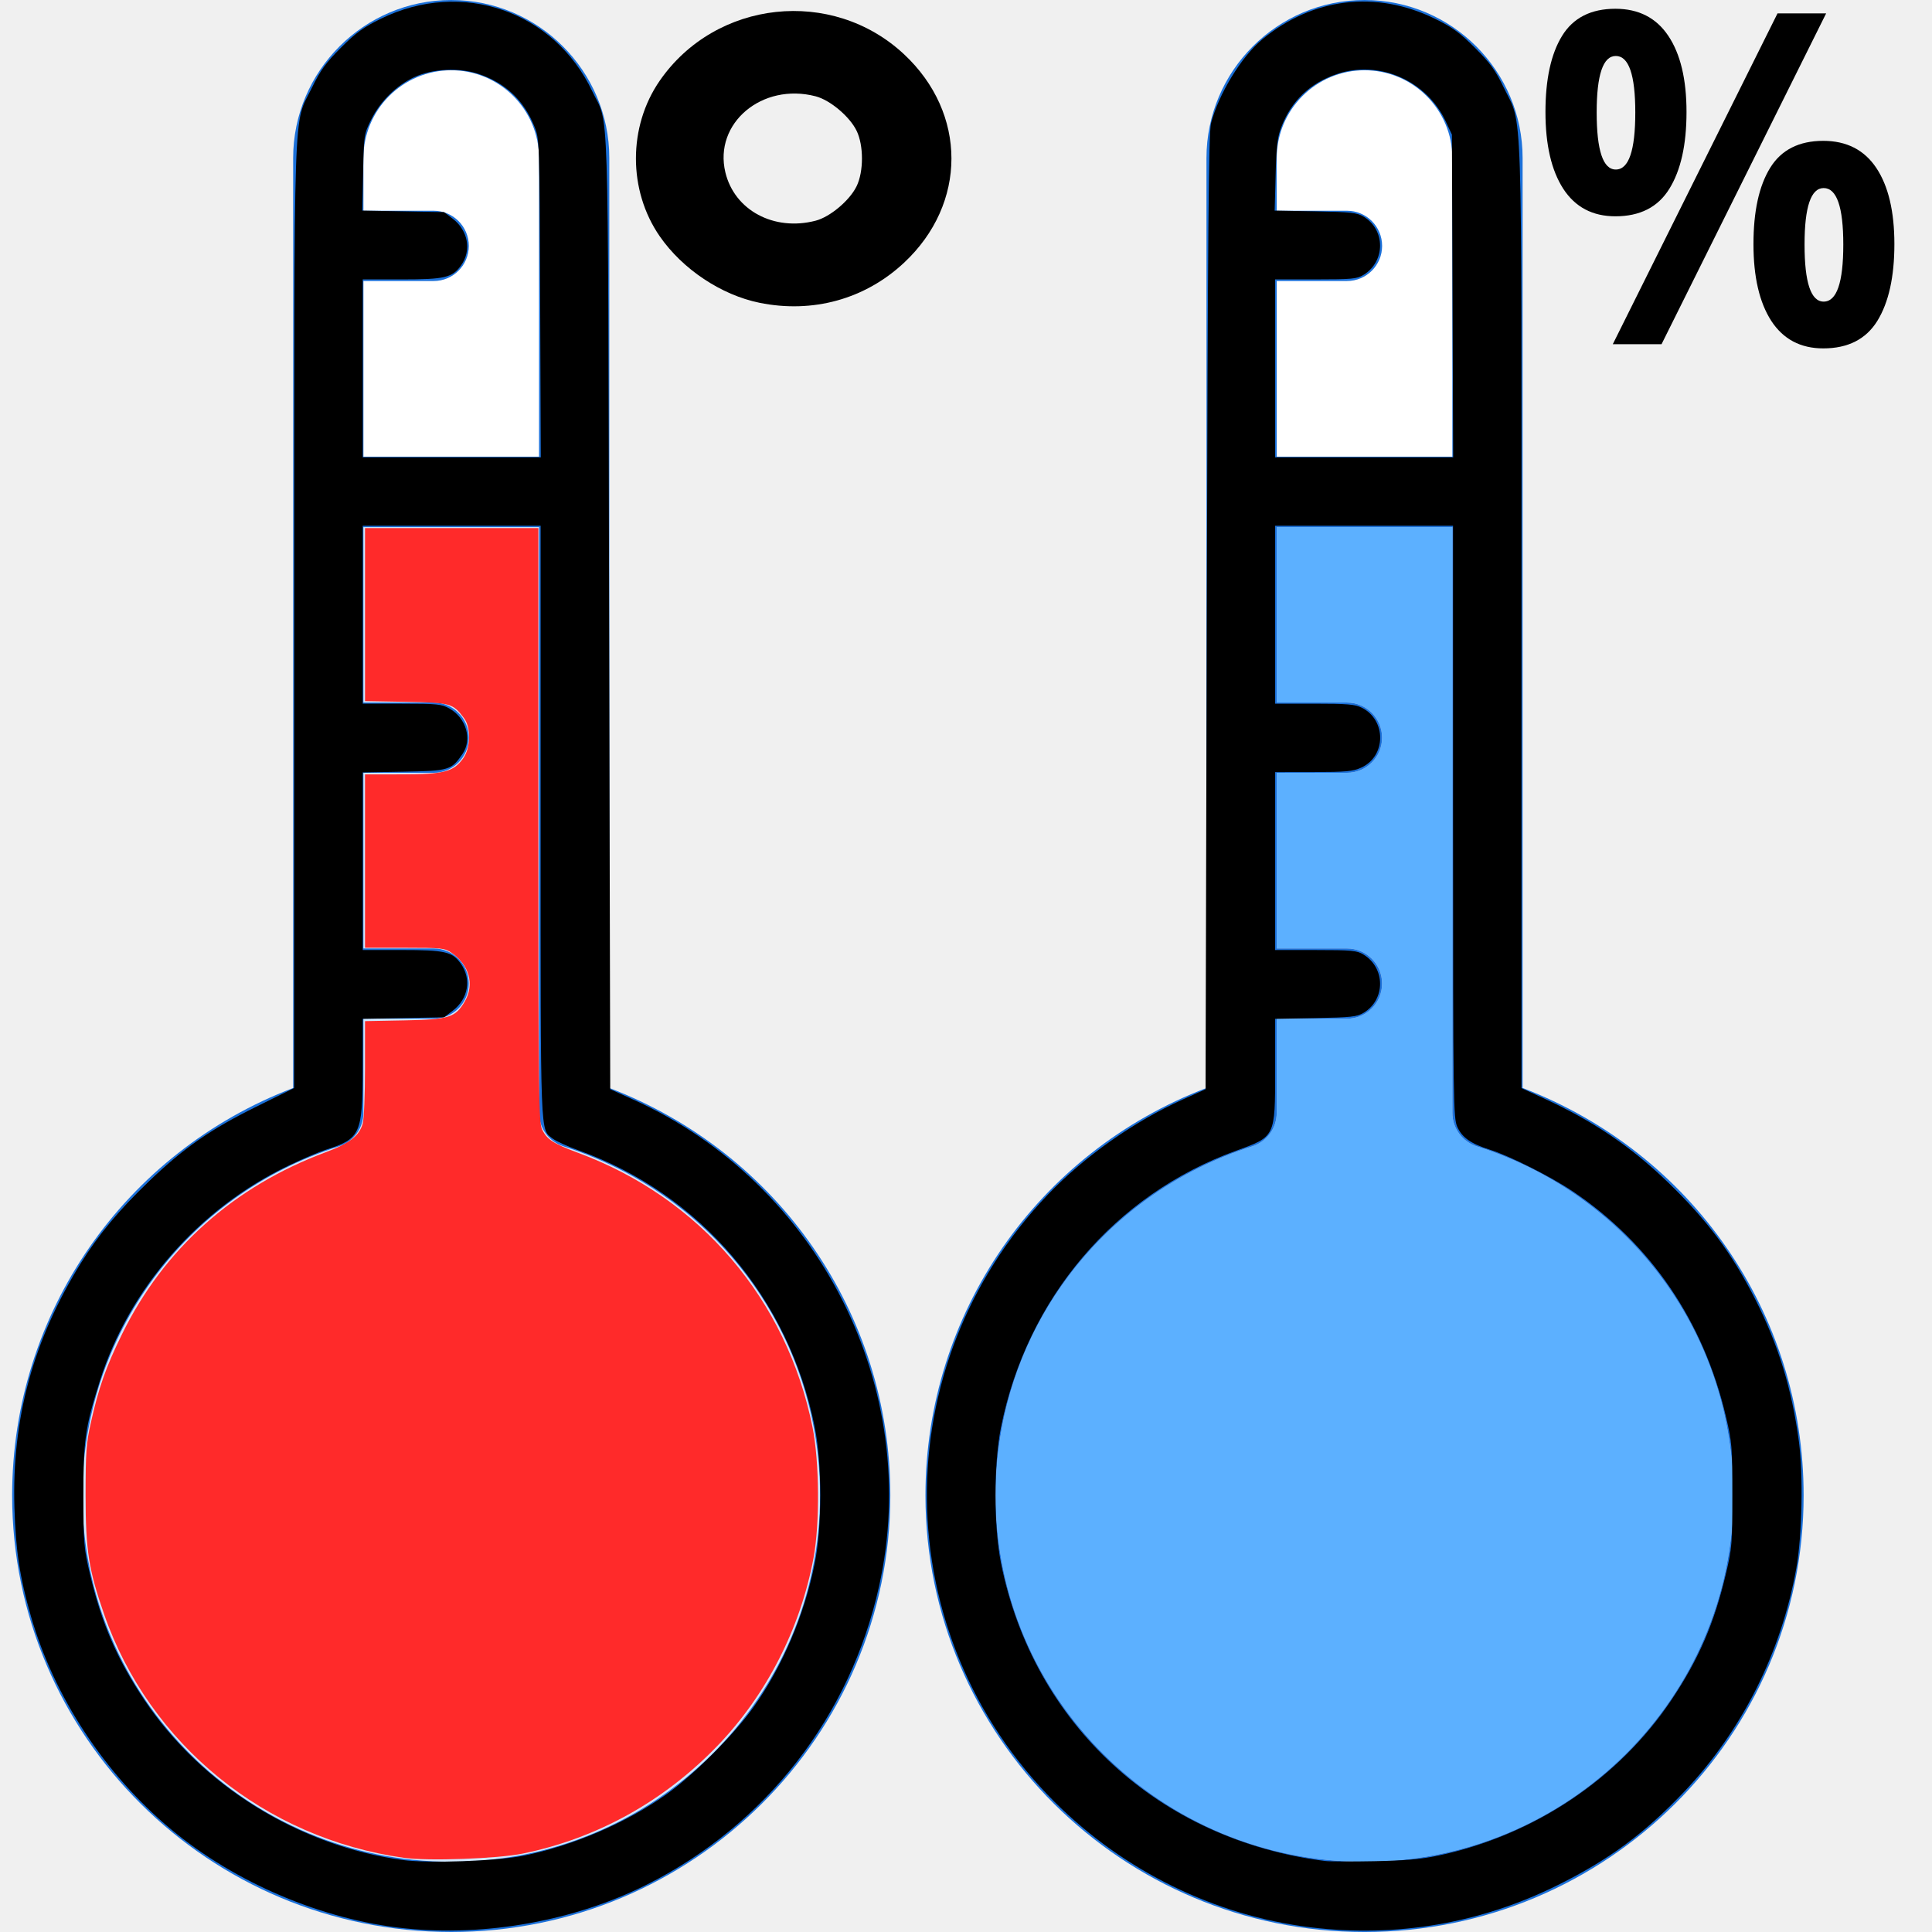
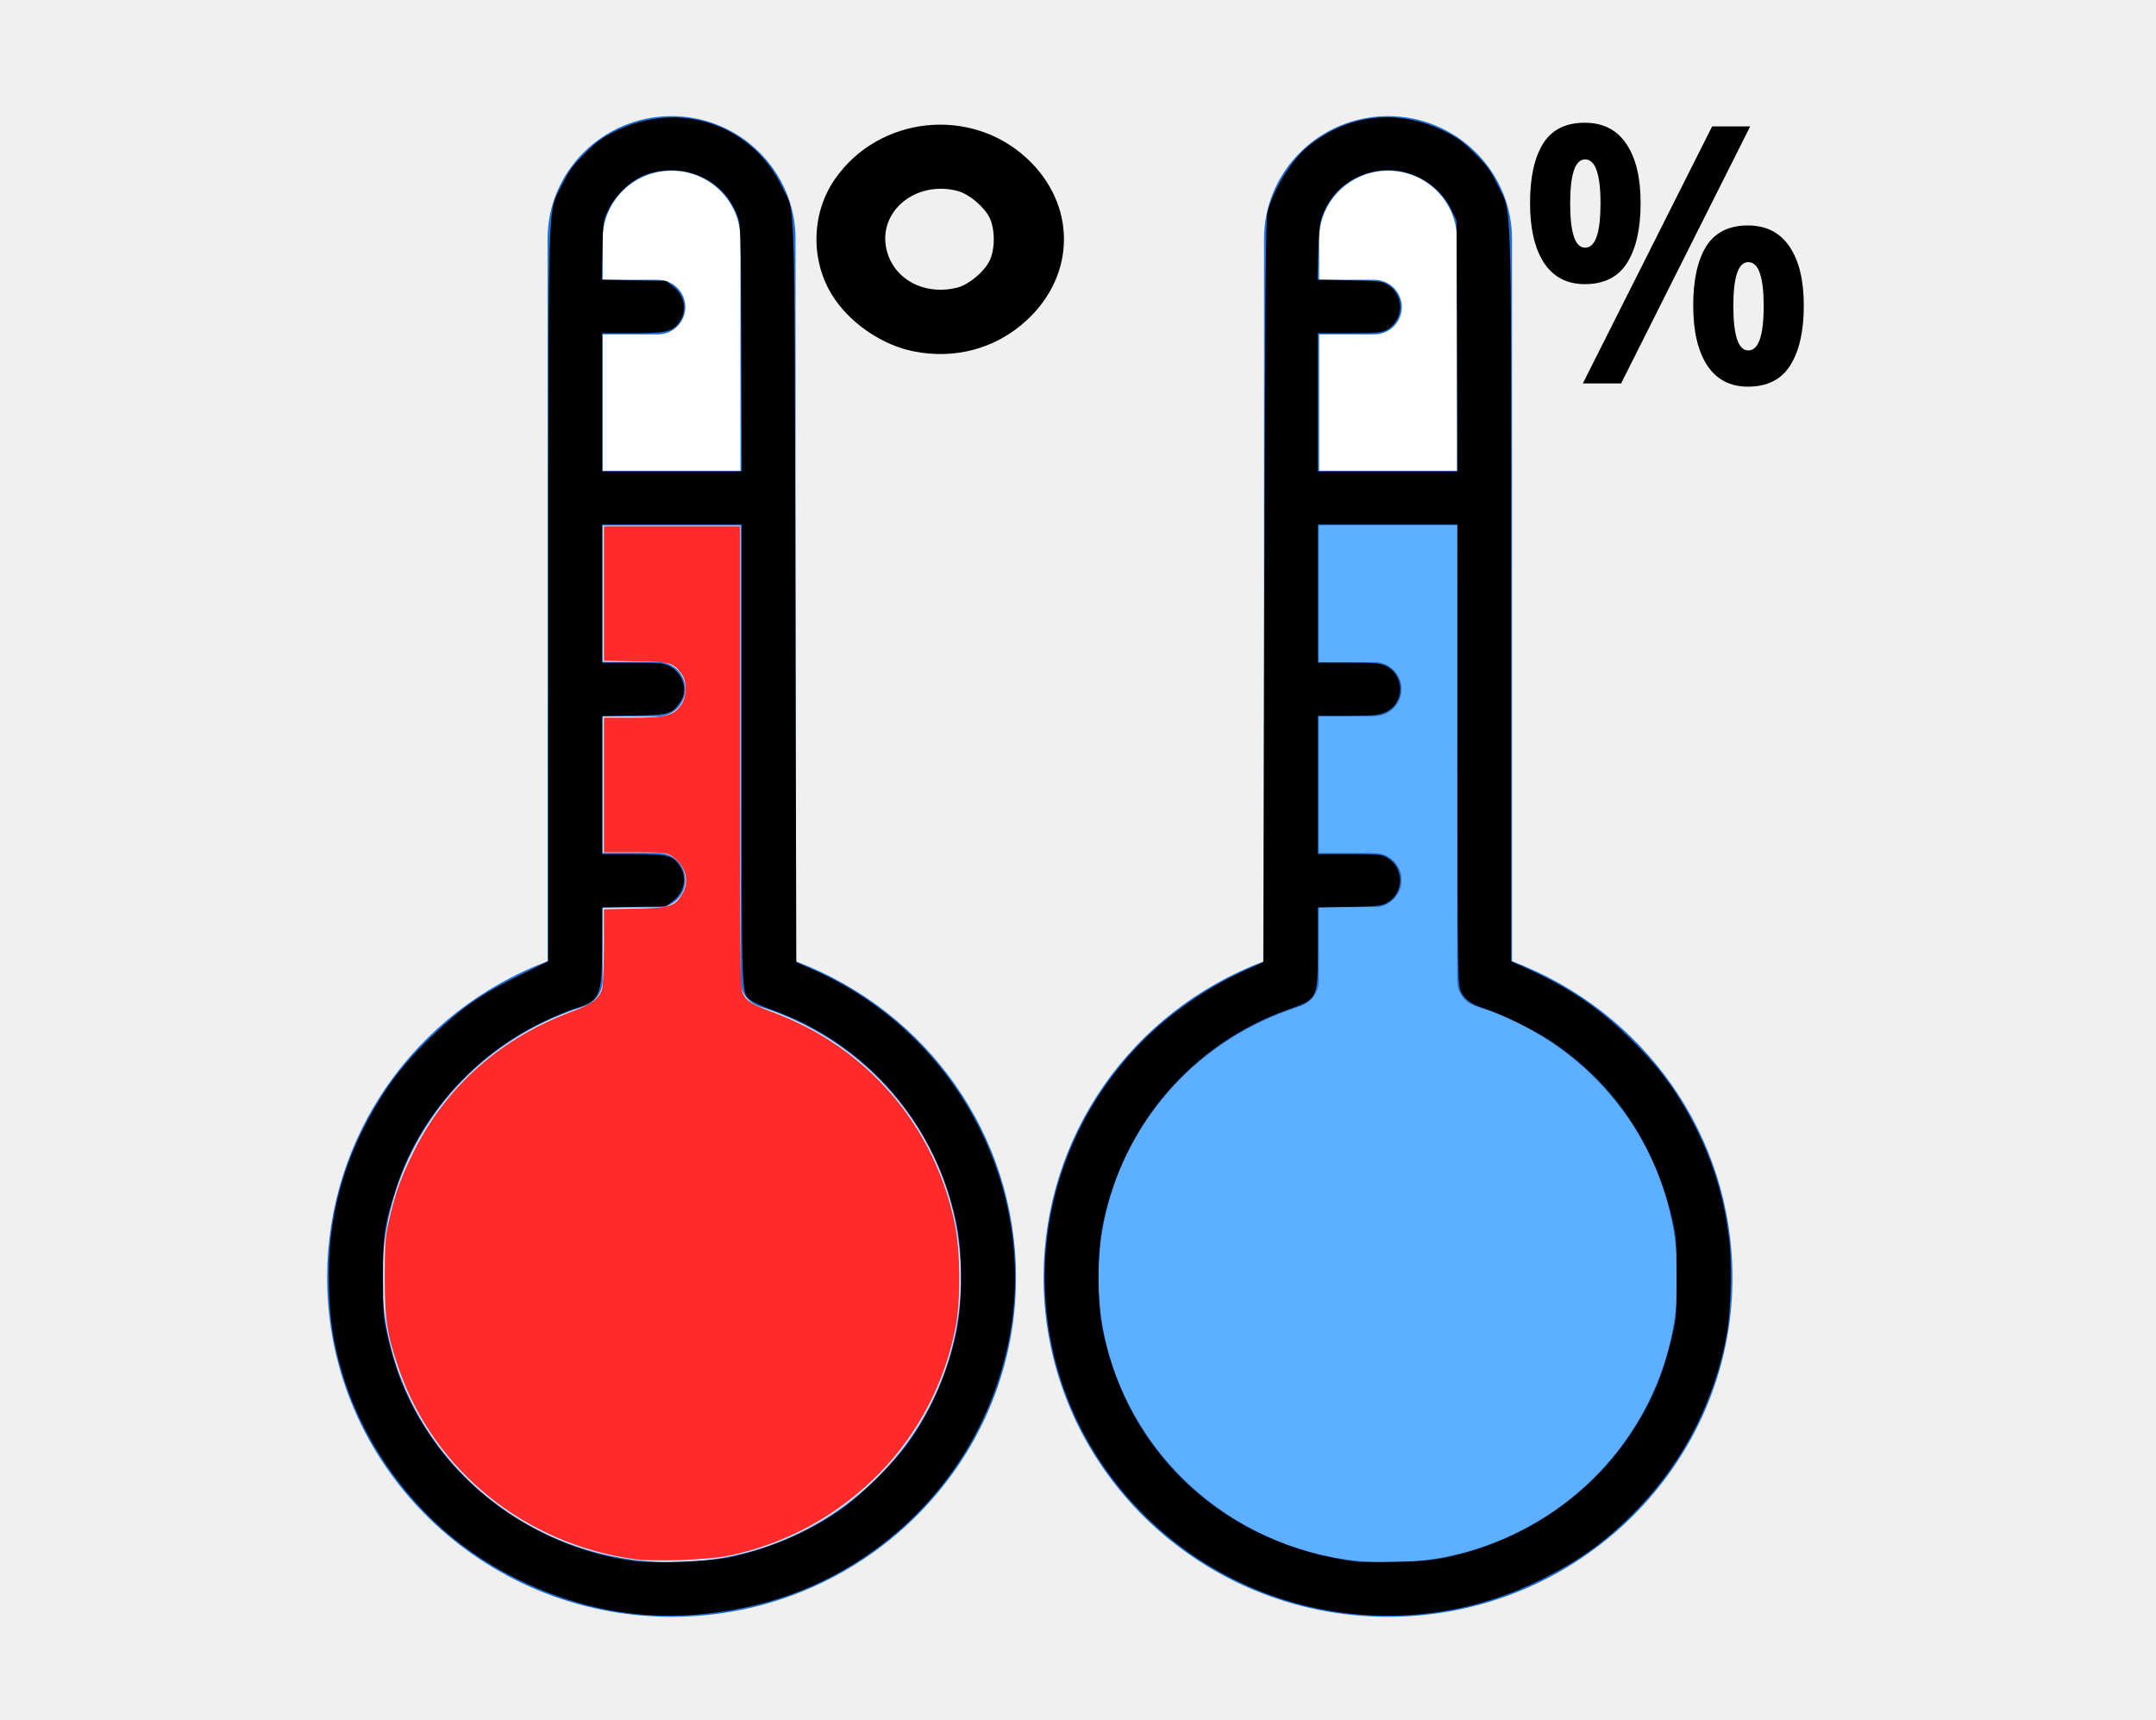
- <svg xmlns="http://www.w3.org/2000/svg" version="1.1" id="temperaturecomparison" viewBox="0 0 204 220" enable-background="new 0 0 204 220" xml:space="preserve" width="512" height="512">
+ <svg xmlns="http://www.w3.org/2000/svg" version="1.1" id="temperaturecomparison" viewBox="0 0 143.065 123.117" enable-background="new 0 0 204 220" xml:space="preserve" width="359.065" height="286.527">
  <defs id="defs12054" />
-   <g id="g12041" transform="translate(-6.617266)">
+   <g id="g12041" transform="matrix(0.4929866,0,0,0.4882812,17.79832,8.311688)">
    <path fill="#d0e8ff" d="M 62.789,130.539 C 61.129,130.012 60,128.471 60,126.727 V 60.02 H 40 V 80 h 8 c 2.211,0 4,1.791 4,4 0,2.209 -1.789,4 -4,4 h -8 v 20 h 8 c 2.211,0 4,1.791 4,4 0,2.209 -1.789,4 -4,4 h -8 v 10.727 c 0,1.744 -1.129,3.285 -2.789,3.812 C 19.738,136.082 8,152.055 8,170.285 8,193.287 26.84,212 50,212 73.16,212 92,193.287 92,170.285 92,152.055 80.262,136.082 62.789,130.539 Z" id="path12029" />
    <path fill="#ffffff" d="m 48,24 c 2.211,0 4,1.791 4,4 0,2.209 -1.789,4 -4,4 H 40 V 52 H 60 V 18.004 C 60,12.488 55.516,8 50,8 44.484,8 40,12.488 40,18.004 V 24 Z" id="path12031" />
    <path fill="#5cb0ff" d="M 166.789,130.539 C 165.129,130.012 164,128.471 164,126.727 V 60.02 H 144 V 80 h 8 c 2.211,0 4,1.791 4,4 0,2.209 -1.789,4 -4,4 h -8 v 20 h 8 c 2.211,0 4,1.791 4,4 0,2.209 -1.789,4 -4,4 h -8 v 10.727 c 0,1.744 -1.129,3.285 -2.789,3.812 C 123.738,136.082 112,152.055 112,170.285 112,193.287 130.84,212 154,212 c 23.16,0 42,-18.713 42,-41.715 0,-18.23 -11.738,-34.203 -29.211,-39.746 z" id="path12033" />
    <path fill="#ffffff" d="m 152,24 c 2.211,0 4,1.791 4,4 0,2.209 -1.789,4 -4,4 h -8 v 20 h 20 V 18.004 C 164,12.488 159.516,8 154,8 148.484,8 144,12.488 144,18.004 V 24 Z" id="path12035" />
    <path fill="#1c71da" d="M 68,123.889 V 60 56.02 18.004 C 68,8.076 59.926,0 50,0 40.074,0 32,8.076 32,18.004 V 56.02 60 123.889 C 12.742,131.248 0,149.539 0,170.285 0,197.697 22.43,220 50,220 c 27.57,0 50,-22.303 50,-49.715 0,-20.746 -12.742,-39.037 -32,-46.397 z M 50,8 c 5.516,0 10,4.488 10,10.004 V 52 H 40 V 32 h 8 c 2.211,0 4,-1.791 4,-4 0,-2.209 -1.789,-4 -4,-4 H 40 V 18.004 C 40,12.488 44.484,8 50,8 Z m 0,204 C 26.84,212 8,193.287 8,170.285 8,152.055 19.738,136.082 37.211,130.539 38.871,130.012 40,128.471 40,126.727 V 116 h 8 c 2.211,0 4,-1.791 4,-4 0,-2.209 -1.789,-4 -4,-4 H 40 V 88 h 8 c 2.211,0 4,-1.791 4,-4 0,-2.209 -1.789,-4 -4,-4 H 40 V 60.02 h 20 v 66.707 c 0,1.744 1.129,3.285 2.789,3.812 C 80.262,136.082 92,152.055 92,170.285 92,193.287 73.16,212 50,212 Z" id="path12037" />
    <path fill="#1c71da" d="M 172,123.889 V 60 56.02 18.004 C 172,8.076 163.926,0 154,0 144.074,0 136,8.076 136,18.004 V 56.02 60 123.889 c -19.258,7.359 -32,25.65 -32,46.397 0,27.412 22.43,49.715 50,49.715 27.57,0 50,-22.303 50,-49.715 0,-20.746 -12.742,-39.037 -32,-46.397 z M 154,8 c 5.516,0 10,4.488 10,10.004 V 52 H 144 V 32 h 8 c 2.211,0 4,-1.791 4,-4 0,-2.209 -1.789,-4 -4,-4 h -8 V 18.004 C 144,12.488 148.484,8 154,8 Z m 0,204 c -23.16,0 -42,-18.713 -42,-41.715 0,-18.23 11.738,-34.203 29.211,-39.746 1.66,-0.527 2.789,-2.068 2.789,-3.812 V 116 h 8 c 2.211,0 4,-1.791 4,-4 0,-2.209 -1.789,-4 -4,-4 h -8 V 88 h 8 c 2.211,0 4,-1.791 4,-4 0,-2.209 -1.789,-4 -4,-4 h -8 V 60.02 h 20 v 66.707 c 0,1.744 1.129,3.285 2.789,3.812 C 184.262,136.082 196,152.055 196,170.285 196,193.287 177.16,212 154,212 Z" id="path12039" />
  </g>
-   <path style="fill:#000000;stroke-width:0.26" d="M 38.11,219.585 C 28.688,218.607 18.808,214.417 11.446,208.278 3.924,202.005 -1.848,193.22 -4.481,184.036 c -1.27,-4.43 -1.725,-7.423 -1.875,-12.348 -0.309,-10.148 2.132,-19.123 7.588,-27.894 1.996,-3.21 4.33,-6.011 7.718,-9.262 3.968,-3.809 7.009,-5.926 12.2,-8.492 l 4.337,-2.144 0.013,-53.712 c 0.015,-60.39 -0.139,-55.779 2.01,-60.178 0.985,-2.017 1.583,-2.843 3.31,-4.57 1.726,-1.726 2.554,-2.326 4.57,-3.312 9.199,-4.498 19.702,-0.888 24.05,8.265 1.945,4.095 1.77,-1.304 1.917,59.289 l 0.132,54.353 2.597,1.169 c 21.201,9.541 33.01,32.905 28.016,55.424 -3.293,14.845 -12.906,27.188 -26.473,33.991 -8.18,4.101 -18.293,5.928 -27.516,4.97 z m 13.492,-8.27 c 5.693,-1.16 11.663,-3.721 16.248,-6.969 3.15,-2.232 7.683,-6.762 9.937,-9.93 3.314,-4.659 5.819,-10.54 6.99,-16.408 0.84,-4.208 0.841,-11.279 0.003,-15.476 -2.94,-14.733 -13.024,-26.56 -26.885,-31.534 -1.26,-0.452 -2.589,-1.057 -2.954,-1.343 -1.442,-1.134 -1.378,0.522 -1.378,-36.01 V 59.87 H 43.435 33.305 V 70 80.13 h 4.445 c 4.046,0 4.533,0.049 5.424,0.55 1.918,1.078 2.622,3.511 1.495,5.167 -1.26,1.851 -1.543,1.937 -6.706,2.027 l -4.657,0.081 v 10.113 10.113 h 4.424 c 4.939,0 5.771,0.19 6.733,1.541 1.254,1.761 0.872,4.01 -0.913,5.373 l -0.981,0.749 -4.631,0.086 -4.631,0.086 -0.006,5.628 c -0.008,7.474 -0.259,8.034 -4.15,9.262 -0.786,0.248 -2.718,1.068 -4.294,1.824 -10.208,4.892 -18.146,13.959 -21.498,24.558 -1.663,5.258 -1.872,6.726 -1.862,13.102 0.008,5.34 0.056,5.918 0.74,8.821 1.316,5.59 3.087,9.702 6.161,14.299 6.569,9.824 17.629,16.693 29.454,18.292 2.957,0.4 10.756,0.124 13.752,-0.487 z M 53.508,33.961 c -0.073,-18.096 -0.074,-18.119 -0.657,-19.558 -1.205,-2.977 -3.28,-4.941 -6.302,-5.967 -2.254,-0.765 -5.248,-0.624 -7.367,0.346 -2.022,0.926 -3.892,2.764 -4.905,4.82 -0.831,1.688 -0.843,1.763 -0.933,6.045 l -0.091,4.335 4.657,0.086 4.657,0.086 0.981,0.749 c 1.759,1.343 2.168,3.611 0.957,5.311 -0.999,1.402 -1.843,1.603 -6.759,1.603 H 33.305 v 10.13 10.13 h 10.138 10.138 z" id="path12611" />
-   <path style="fill:#000000;stroke-width:0.327" d="m 78.485,34.478 c -4.353,-0.885 -8.763,-3.822 -11.354,-7.563 -3.622,-5.227 -3.622,-12.506 0,-17.733 6.382,-9.212 19.632,-10.643 27.812,-3.004 7.199,6.722 7.199,17.02 0,23.742 -4.441,4.147 -10.386,5.793 -16.458,4.558 z m 6.39,-9.346 c 1.649,-0.428 3.876,-2.301 4.668,-3.925 0.812,-1.666 0.812,-4.652 0,-6.317 -0.792,-1.625 -3.018,-3.497 -4.668,-3.925 -6.099,-1.583 -11.616,3.065 -10.277,8.658 1.036,4.327 5.537,6.74 10.277,5.509 z" id="path12613" />
-   <path style="fill:#ff2a2a;stroke-width:0.26" d="M 38.002,211.554 C 22.183,209.339 9.017,198.648 3.86,183.832 2.095,178.762 1.746,176.524 1.746,170.26 c 0,-4.884 0.075,-5.919 0.599,-8.257 0.898,-4.01 1.713,-6.326 3.537,-10.054 4.76,-9.731 12.736,-16.85 23.26,-20.763 2.672,-0.993 3.776,-1.855 4.163,-3.248 0.141,-0.508 0.257,-3.34 0.258,-6.292 l 0.001,-5.368 4.481,-0.086 c 5.108,-0.099 5.815,-0.322 6.894,-2.179 1.105,-1.902 0.493,-4.148 -1.502,-5.505 -0.809,-0.551 -1.119,-0.584 -5.366,-0.584 h -4.507 v -9.87 -9.87 l 4.221,-0.006 c 4.793,-0.006 5.863,-0.29 6.974,-1.847 0.835,-1.171 0.88,-3.48 0.088,-4.541 -1.274,-1.707 -1.536,-1.781 -6.625,-1.87 l -4.657,-0.081 v -9.854 -9.854 h 9.87 9.87 V 93.922 c 0,30.64 0.039,33.875 0.422,34.68 0.546,1.15 1.276,1.625 4.124,2.68 13.893,5.146 23.757,16.704 26.675,31.256 0.783,3.906 0.836,10.971 0.112,14.864 -1.495,8.033 -5.363,15.602 -10.924,21.377 -6.099,6.334 -13.74,10.566 -22.187,12.29 -2.874,0.587 -10.774,0.87 -13.524,0.484 z" id="path12617" />
-   <text xml:space="preserve" style="font-style:normal;font-variant:normal;font-weight:bold;font-stretch:normal;font-size:49.983px;font-family:'Rockwell Extra Bold';-inkscape-font-specification:'Rockwell Extra Bold,  Bold';fill:#000000;stroke-width:0.669" x="175.756" y="37.133" id="text12673" transform="scale(0.9474307,1.055486)">
-     <tspan id="tspan12671" style="font-style:normal;font-variant:normal;font-weight:bold;font-stretch:normal;font-size:49.983px;font-family:'Rockwell Extra Bold';-inkscape-font-specification:'Rockwell Extra Bold,  Bold';fill:#000000;stroke-width:0.669" x="175.756" y="37.133">%</tspan>
+   <path style="fill:#000000;stroke-width:0.127" d="m 39.848,115.531 c -4.645,-0.478 -9.516,-2.524 -13.145,-5.521 -3.708,-3.063 -6.554,-7.352 -7.852,-11.837 -0.626,-2.163 -0.85,-3.624 -0.924,-6.029 -0.153,-4.955 1.051,-9.337 3.741,-13.62 0.984,-1.567 2.135,-2.935 3.805,-4.523 1.956,-1.86 3.456,-2.894 6.014,-4.146 l 2.138,-1.047 0.007,-26.227 c 0.007,-29.487 -0.068,-27.236 0.991,-29.384 0.486,-0.985 0.78,-1.388 1.632,-2.231 0.851,-0.843 1.259,-1.136 2.253,-1.617 4.535,-2.196 9.713,-0.434 11.856,4.036 0.959,2 0.873,-0.637 0.945,28.949 l 0.065,26.54 1.28,0.571 c 10.452,4.659 16.274,16.067 13.811,27.062 -1.623,7.249 -6.362,13.276 -13.051,16.597 -4.033,2.003 -9.018,2.895 -13.565,2.427 z m 6.652,-4.038 c 2.806,-0.567 5.75,-1.817 8.01,-3.403 1.553,-1.09 3.788,-3.302 4.899,-4.849 1.634,-2.275 2.869,-5.146 3.446,-8.012 0.414,-2.055 0.415,-5.507 0.002,-7.557 C 61.407,80.479 56.436,74.704 49.603,72.275 48.981,72.055 48.326,71.759 48.147,71.62 47.436,71.066 47.467,71.875 47.467,54.037 V 37.545 H 42.473 37.479 v 4.946 4.946 h 2.191 c 1.995,0 2.235,0.024 2.674,0.269 0.945,0.526 1.292,1.714 0.737,2.523 -0.621,0.904 -0.761,0.946 -3.306,0.99 l -2.296,0.04 v 4.938 4.938 h 2.181 c 2.435,0 2.845,0.093 3.319,0.753 0.618,0.86 0.43,1.958 -0.45,2.623 l -0.483,0.365 -2.283,0.042 -2.283,0.042 -0.003,2.748 c -0.004,3.649 -0.128,3.923 -2.046,4.522 -0.387,0.121 -1.34,0.522 -2.117,0.89 -5.033,2.389 -8.946,6.816 -10.598,11.991 -0.82,2.567 -0.923,3.284 -0.918,6.397 0.004,2.608 0.028,2.889 0.365,4.307 0.649,2.73 1.522,4.737 3.037,6.982 3.239,4.797 8.691,8.151 14.521,8.932 1.458,0.195 5.303,0.06 6.78,-0.238 z M 47.439,24.894 c -0.036,-8.836 -0.036,-8.847 -0.324,-9.55 -0.594,-1.453 -1.617,-2.413 -3.107,-2.913 -1.111,-0.374 -2.587,-0.305 -3.632,0.169 -0.997,0.452 -1.919,1.35 -2.418,2.354 -0.41,0.824 -0.416,0.861 -0.46,2.952 l -0.045,2.117 2.296,0.042 2.296,0.042 0.483,0.365 c 0.867,0.656 1.069,1.763 0.472,2.593 -0.492,0.685 -0.908,0.783 -3.332,0.783 H 37.479 v 4.946 4.946 h 4.998 4.998 z" id="path12611" />
+   <path style="fill:#000000;stroke-width:0.16" d="m 59.753,25.147 c -2.146,-0.432 -4.32,-1.866 -5.598,-3.693 -1.785,-2.552 -1.785,-6.107 0,-8.659 3.146,-4.498 9.678,-5.197 13.711,-1.467 3.549,3.282 3.549,8.311 0,11.593 -2.189,2.025 -5.12,2.829 -8.114,2.226 z m 3.15,-4.563 c 0.813,-0.209 1.911,-1.123 2.301,-1.917 0.4,-0.813 0.4,-2.271 0,-3.085 -0.39,-0.793 -1.488,-1.708 -2.301,-1.917 -3.007,-0.773 -5.726,1.496 -5.066,4.228 0.511,2.113 2.73,3.291 5.066,2.69 z" id="path12613" />
+   <path style="fill:#ff2a2a;stroke-width:0.127" d="m 39.795,111.61 c -7.799,-1.082 -14.289,-6.302 -16.832,-13.536 -0.87,-2.476 -1.042,-3.568 -1.042,-6.627 0,-2.385 0.037,-2.89 0.295,-4.032 0.443,-1.958 0.844,-3.089 1.744,-4.909 2.347,-4.751 6.279,-8.228 11.467,-10.138 1.317,-0.485 1.862,-0.906 2.052,-1.586 0.07,-0.248 0.127,-1.631 0.127,-3.072 l 6.41e-4,-2.621 2.209,-0.042 c 2.518,-0.048 2.867,-0.157 3.399,-1.064 0.545,-0.929 0.243,-2.025 -0.74,-2.688 -0.399,-0.269 -0.552,-0.285 -2.645,-0.285 h -2.222 v -4.819 -4.819 l 2.081,-0.003 c 2.363,-0.003 2.89,-0.142 3.438,-0.902 0.412,-0.572 0.434,-1.699 0.043,-2.217 -0.628,-0.833 -0.757,-0.87 -3.266,-0.913 l -2.296,-0.04 v -4.811 -4.811 h 4.866 4.866 V 54.172 c 0,14.961 0.019,16.54 0.208,16.934 0.269,0.562 0.629,0.793 2.033,1.308 6.849,2.513 11.712,8.156 13.151,15.262 0.386,1.907 0.412,5.357 0.055,7.258 -0.737,3.922 -2.644,7.618 -5.385,10.438 -3.007,3.093 -6.774,5.159 -10.938,6.001 -1.417,0.286 -5.311,0.425 -6.667,0.236 z" id="path12617" />
+   <text xml:space="preserve" style="font-style:normal;font-variant:normal;font-weight:bold;font-stretch:normal;font-size:24.523px;font-family:'Rockwell Extra Bold';-inkscape-font-specification:'Rockwell Extra Bold,  Bold';fill:#000000;stroke-width:0.328" x="108.354" y="26.131" id="text12673" transform="scale(0.9519848,1.050437)">
+     <tspan id="tspan12671" style="font-style:normal;font-variant:normal;font-weight:bold;font-stretch:normal;font-size:24.523px;font-family:'Rockwell Extra Bold';-inkscape-font-specification:'Rockwell Extra Bold,  Bold';fill:#000000;stroke-width:0.328" x="108.354" y="26.131">%</tspan>
  </text>
-   <path style="fill:#000000;stroke-width:0.26" d="m 141.227,219.465 c -10.897,-1.333 -21.222,-6.389 -29.113,-14.256 -19.125,-19.068 -19.462,-49.672 -0.763,-69.204 4.138,-4.323 9.811,-8.321 15.331,-10.805 l 2.597,-1.169 0.142,-54.353 c 0.114,-43.537 0.21,-54.612 0.482,-55.652 0.873,-3.341 3.461,-7.578 5.827,-9.54 5.732,-4.754 12.975,-5.624 19.648,-2.361 2.019,0.987 2.843,1.585 4.582,3.323 1.751,1.751 2.325,2.545 3.302,4.57 2.147,4.449 1.993,-0.203 1.993,60.171 v 53.717 l 2.485,1.14 c 5.684,2.607 9.951,5.49 14.196,9.59 4.473,4.321 7.254,8.04 9.906,13.249 2.651,5.208 4.201,10.249 5.003,16.271 0.506,3.807 0.365,10.718 -0.295,14.416 -1.717,9.619 -6.197,18.538 -12.799,25.482 -4.512,4.745 -8.523,7.704 -14.39,10.615 -8.777,4.355 -18.369,5.99 -28.13,4.796 z m 14.545,-8.167 c 10.93,-2.316 20.556,-8.754 26.597,-17.788 3.072,-4.594 4.843,-8.702 6.163,-14.299 0.69,-2.926 0.733,-3.446 0.733,-8.951 0,-5.498 -0.043,-6.029 -0.732,-8.961 -2.537,-10.81 -8.549,-19.65 -17.429,-25.628 -2.514,-1.692 -7.186,-4.039 -9.489,-4.765 -2.119,-0.668 -3.116,-1.368 -3.661,-2.57 -0.463,-1.019 -0.483,-2.471 -0.489,-34.765 l -0.006,-33.701 H 147.331 137.201 V 70 80.13 l 4.481,4.29e-4 c 3.747,2.58e-4 4.628,0.075 5.384,0.455 2.826,1.42 2.787,5.533 -0.065,6.827 -0.941,0.427 -1.722,0.499 -5.449,0.504 l -4.351,0.006 v 10.13 10.13 l 4.61,8.6e-4 c 4.142,8.6e-4 4.696,0.053 5.457,0.517 2.503,1.526 2.512,5.121 0.016,6.625 -0.759,0.457 -1.416,0.53 -5.472,0.605 l -4.61,0.086 -8.6e-4,5.888 c -0.001,7.584 0.033,7.515 -4.415,9.121 -13.814,4.99 -23.868,16.808 -26.801,31.506 -0.836,4.189 -0.836,11.269 0,15.457 3.661,18.343 18.067,31.578 36.931,33.928 0.5,0.062 3.013,0.072 5.584,0.022 3.493,-0.068 5.332,-0.23 7.273,-0.641 z m 1.632,-177.597 -0.073,-18.377 -0.697,-1.486 c -2.196,-4.683 -7.604,-7.036 -12.418,-5.402 -3.033,1.029 -5.129,3.019 -6.283,5.967 -0.47,1.199 -0.583,2.124 -0.675,5.51 l -0.111,4.069 4.637,0.086 c 4.083,0.076 4.74,0.148 5.499,0.606 2.496,1.504 2.488,5.099 -0.016,6.625 -0.761,0.464 -1.315,0.516 -5.457,0.517 l -4.61,9.89e-4 v 10.13 10.13 h 10.138 10.138 z" id="path13398" />
+   <path style="fill:#000000;stroke-width:0.127" d="m 90.683,115.472 c -5.372,-0.651 -10.462,-3.12 -14.352,-6.961 -9.428,-9.31 -9.595,-24.254 -0.376,-33.791 2.04,-2.111 4.837,-4.063 7.558,-5.276 l 1.28,-0.571 0.07,-26.54 c 0.056,-21.258 0.103,-26.666 0.237,-27.174 0.43,-1.631 1.706,-3.7 2.873,-4.658 2.826,-2.321 6.396,-2.746 9.686,-1.153 0.995,0.482 1.402,0.774 2.259,1.623 0.863,0.855 1.146,1.243 1.628,2.231 1.058,2.172 0.982,-0.099 0.982,29.381 V 68.813 l 1.225,0.556 c 2.802,1.273 4.906,2.681 6.998,4.683 2.205,2.11 3.576,3.926 4.884,6.469 1.307,2.543 2.071,5.004 2.466,7.945 0.25,1.859 0.18,5.233 -0.145,7.039 -0.847,4.697 -3.055,9.052 -6.31,12.442 -2.224,2.317 -4.202,3.762 -7.094,5.183 -4.327,2.126 -9.056,2.925 -13.868,2.342 z m 7.171,-3.988 c 5.388,-1.131 10.134,-4.274 13.112,-8.686 1.514,-2.243 2.387,-4.249 3.038,-6.982 0.34,-1.429 0.361,-1.683 0.361,-4.37 0,-2.685 -0.021,-2.944 -0.361,-4.376 -1.251,-5.278 -4.215,-9.595 -8.592,-12.514 -1.239,-0.826 -3.543,-1.972 -4.678,-2.327 -1.044,-0.326 -1.536,-0.668 -1.805,-1.255 -0.228,-0.498 -0.238,-1.206 -0.241,-16.975 l -0.003,-16.456 h -4.994 -4.994 v 4.946 4.946 l 2.209,2.1e-4 c 1.847,1.26e-4 2.282,0.036 2.654,0.222 1.393,0.693 1.374,2.701 -0.032,3.334 -0.464,0.209 -0.849,0.244 -2.686,0.246 l -2.145,0.003 v 4.946 4.946 l 2.273,4.2e-4 c 2.042,4.2e-4 2.315,0.026 2.69,0.252 1.234,0.745 1.238,2.5 0.008,3.235 -0.374,0.223 -0.698,0.259 -2.698,0.296 l -2.273,0.042 -4.3e-4,2.875 c -4.9e-4,3.703 0.016,3.669 -2.176,4.454 -6.81,2.436 -11.766,8.207 -13.213,15.384 -0.412,2.045 -0.412,5.502 0,7.548 1.805,8.957 8.907,15.419 18.206,16.566 0.246,0.03 1.485,0.035 2.753,0.011 1.722,-0.033 2.629,-0.112 3.585,-0.313 z m 0.804,-86.717 -0.036,-8.973 -0.343,-0.725 c -1.082,-2.287 -3.749,-3.436 -6.122,-2.638 -1.495,0.503 -2.528,1.474 -3.097,2.913 -0.231,0.585 -0.287,1.037 -0.333,2.691 l -0.055,1.987 2.286,0.042 c 2.013,0.037 2.337,0.072 2.711,0.296 1.231,0.734 1.226,2.49 -0.008,3.235 -0.375,0.226 -0.648,0.252 -2.69,0.252 l -2.273,4.83e-4 v 4.946 4.946 h 4.998 4.998 z" id="path13398" />
</svg>
